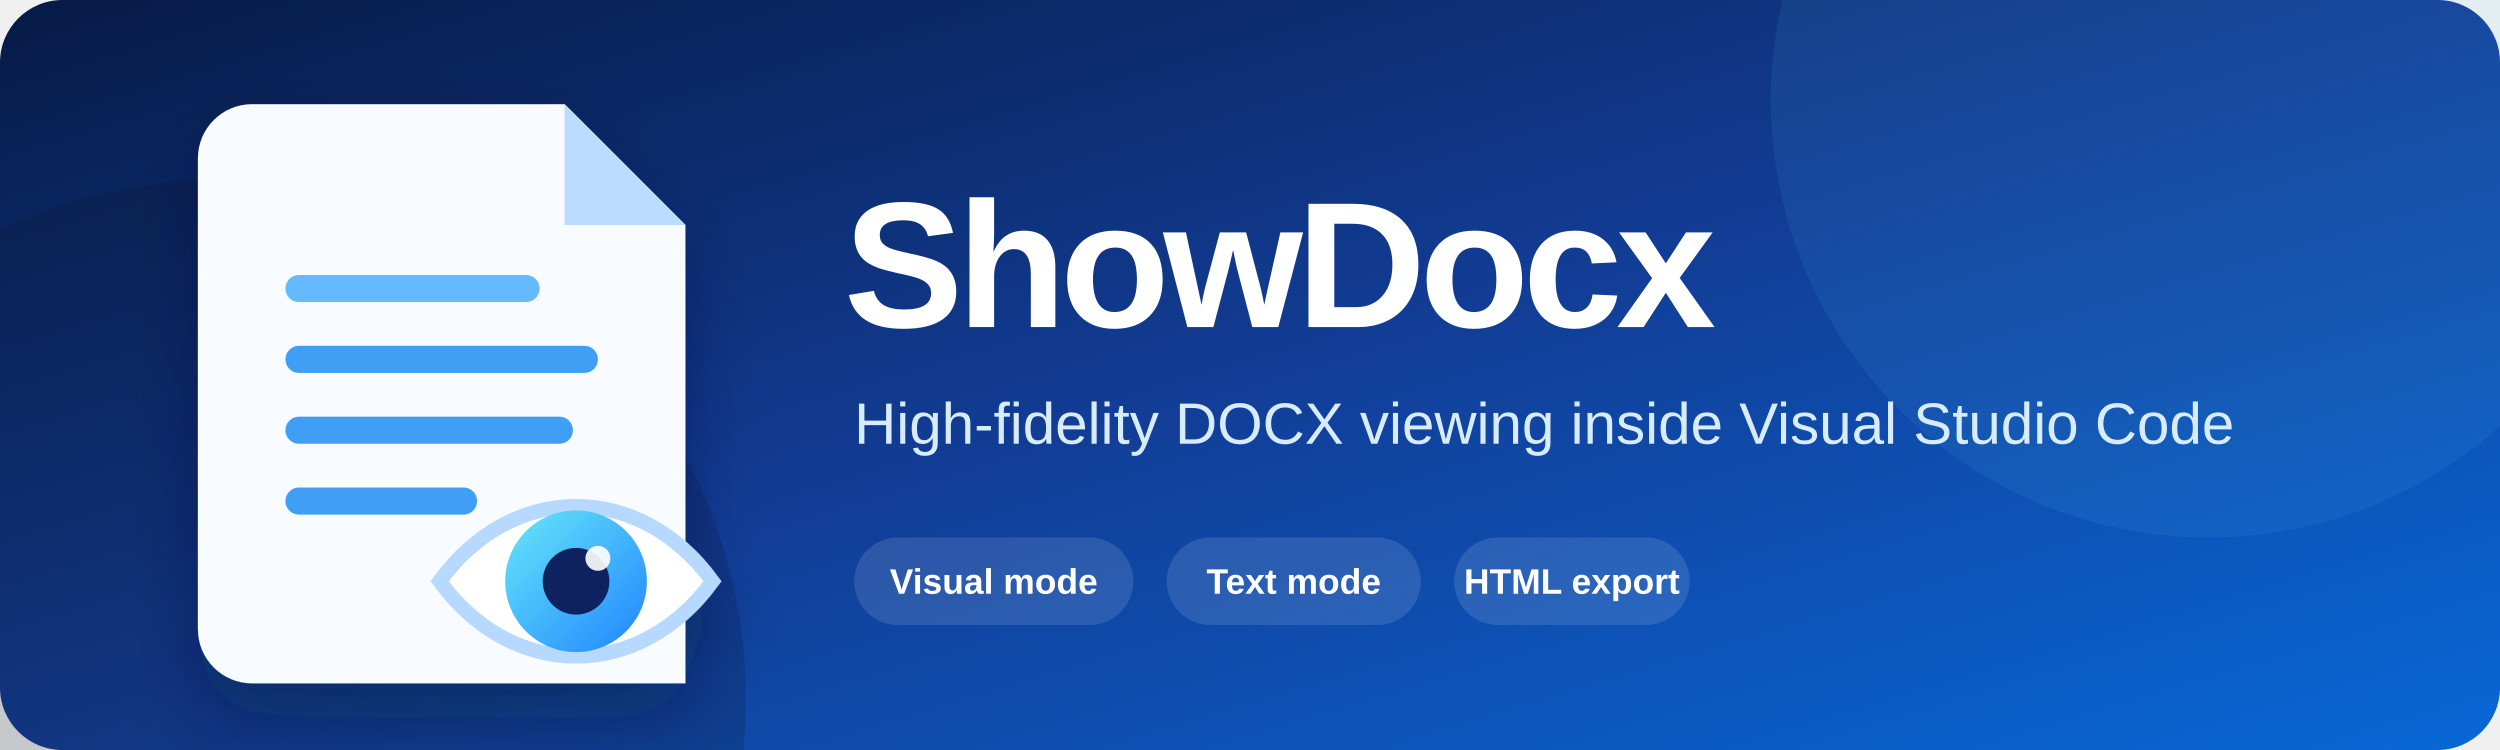
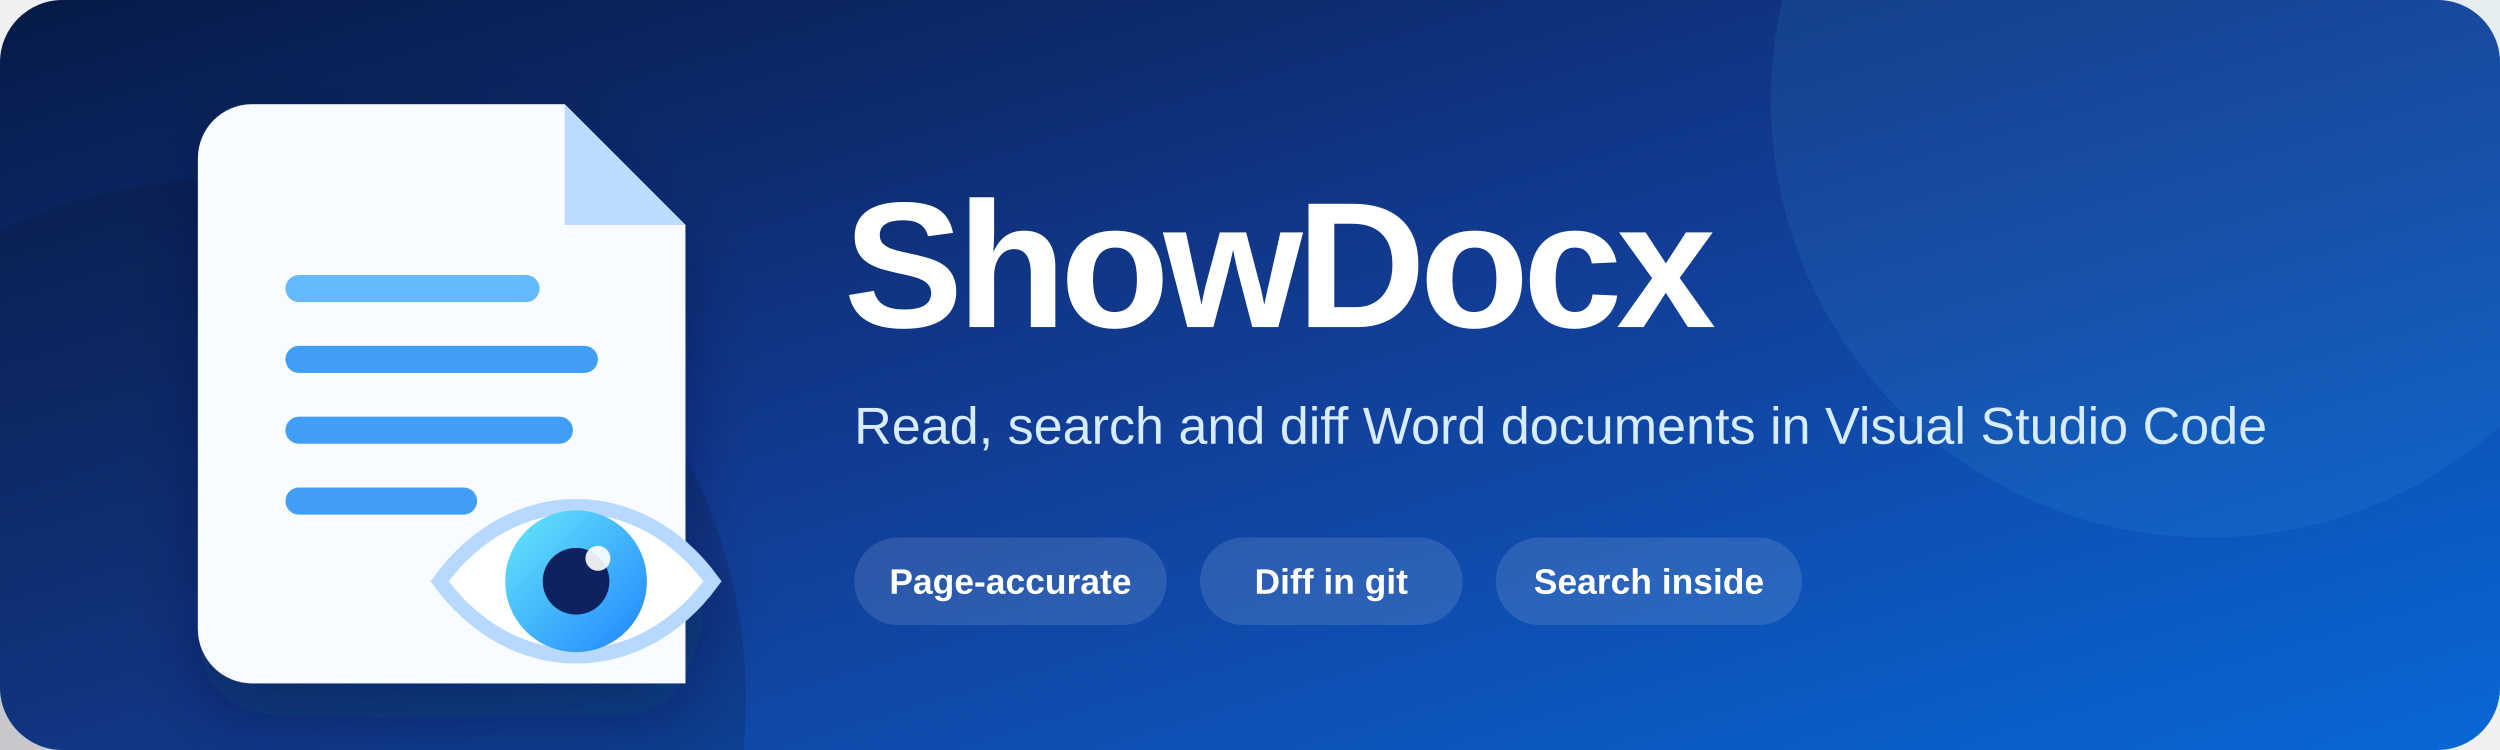
<svg xmlns="http://www.w3.org/2000/svg" width="1200" height="360" viewBox="0 0 1200 360" role="img" aria-labelledby="title description">
  <defs>
    <linearGradient id="background" x1="0" y1="0" x2="1" y2="1">
      <stop offset="0" stop-color="#071a46" />
      <stop offset="0.5" stop-color="#123d96" />
      <stop offset="1" stop-color="#0868d7" />
    </linearGradient>
    <linearGradient id="lens" x1="0" y1="0" x2="1" y2="1">
      <stop offset="0" stop-color="#67e8f9" />
      <stop offset="1" stop-color="#2084ff" />
    </linearGradient>
    <filter id="shadow" x="-30%" y="-30%" width="160%" height="180%">
      <feDropShadow dx="0" dy="16" stdDeviation="16" flood-color="#00143b" flood-opacity=".38" />
    </filter>
  </defs>
  <rect width="1200" height="360" rx="30" fill="url(#background)" />
  <circle cx="1060" cy="48" r="210" fill="#55d7ff" opacity=".08" />
  <circle cx="108" cy="336" r="250" fill="#0b1024" opacity=".18" />
  <g transform="translate(95 50)" filter="url(#shadow)">
    <path d="M26 0h150l58 58v220H26A26 26 0 0 1 0 252V26A26 26 0 0 1 26 0z" fill="#f8fbff" />
    <path d="M176 0v58h58z" fill="#bcdcff" />
    <rect x="42" y="82" width="122" height="13" rx="6.5" fill="#65b9ff" />
    <rect x="42" y="116" width="150" height="13" rx="6.5" fill="#3f9ef5" />
    <rect x="42" y="150" width="138" height="13" rx="6.5" fill="#3f9ef5" />
    <rect x="42" y="184" width="92" height="13" rx="6.5" fill="#3f9ef5" />
    <path d="M116 229c35-48 96-48 131 0-35 48-96 48-131 0z" fill="#fff" stroke="#b7d9ff" stroke-width="7" />
    <circle cx="181.5" cy="229" r="34" fill="url(#lens)" />
    <circle cx="181.5" cy="229" r="16" fill="#08235e" />
    <circle cx="192" cy="218" r="6" fill="#fff" opacity=".9" />
  </g>
  <g fill="#fff">
    <text x="405" y="157" font-family="Segoe UI, Arial, sans-serif" font-size="86" font-weight="700" letter-spacing="-3">ShowDocx</text>
-     <text x="410" y="213" font-family="Segoe UI, Arial, sans-serif" font-size="28" fill="#d8ecff">High-fidelity DOCX viewing inside Visual Studio Code</text>
+     <text x="410" y="213" font-family="Segoe UI, Arial, sans-serif" font-size="25" fill="#d8ecff">Read, search and diff Word documents in Visual Studio Code</text>
  </g>
  <g transform="translate(410 258)" font-family="Segoe UI, Arial, sans-serif" font-size="17" font-weight="600">
-     <rect width="134" height="42" rx="21" fill="#ffffff" opacity=".12" />
-     <text x="67" y="27" text-anchor="middle" fill="#fff">Visual mode</text>
-     <rect x="150" width="122" height="42" rx="21" fill="#ffffff" opacity=".12" />
-     <text x="211" y="27" text-anchor="middle" fill="#fff">Text mode</text>
-     <rect x="288" width="113" height="42" rx="21" fill="#ffffff" opacity=".12" />
-     <text x="344.5" y="27" text-anchor="middle" fill="#fff">HTML export</text>
+     <rect width="150" height="42" rx="21" fill="#ffffff" opacity=".12" />
+     <text x="75" y="27" text-anchor="middle" fill="#fff">Page-accurate</text>
+     <rect x="166" width="126" height="42" rx="21" fill="#ffffff" opacity=".12" />
+     <text x="229" y="27" text-anchor="middle" fill="#fff">Diff in git</text>
+     <rect x="308" width="147" height="42" rx="21" fill="#ffffff" opacity=".12" />
+     <text x="381.5" y="27" text-anchor="middle" fill="#fff">Search inside</text>
  </g>
</svg>
